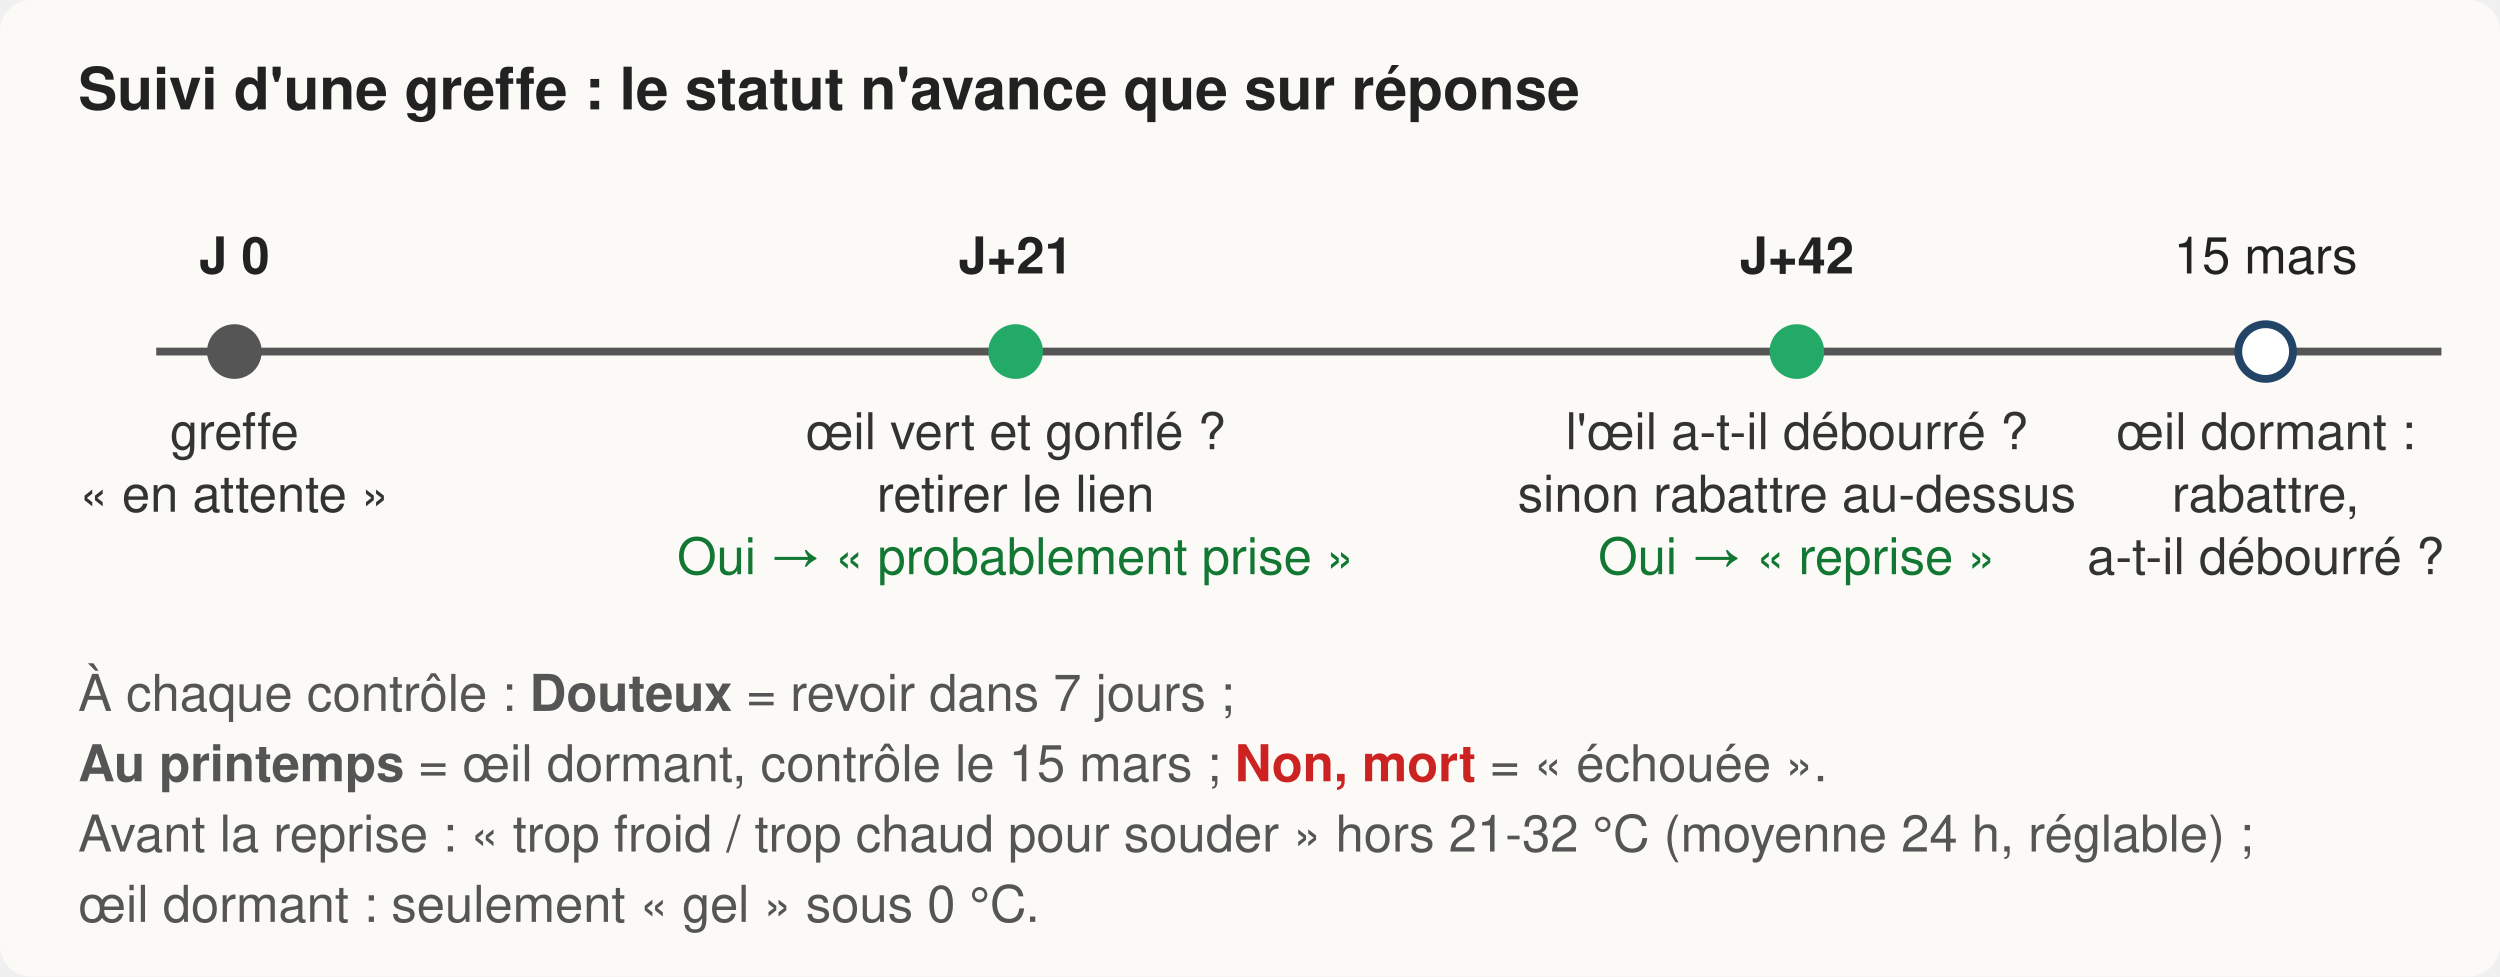
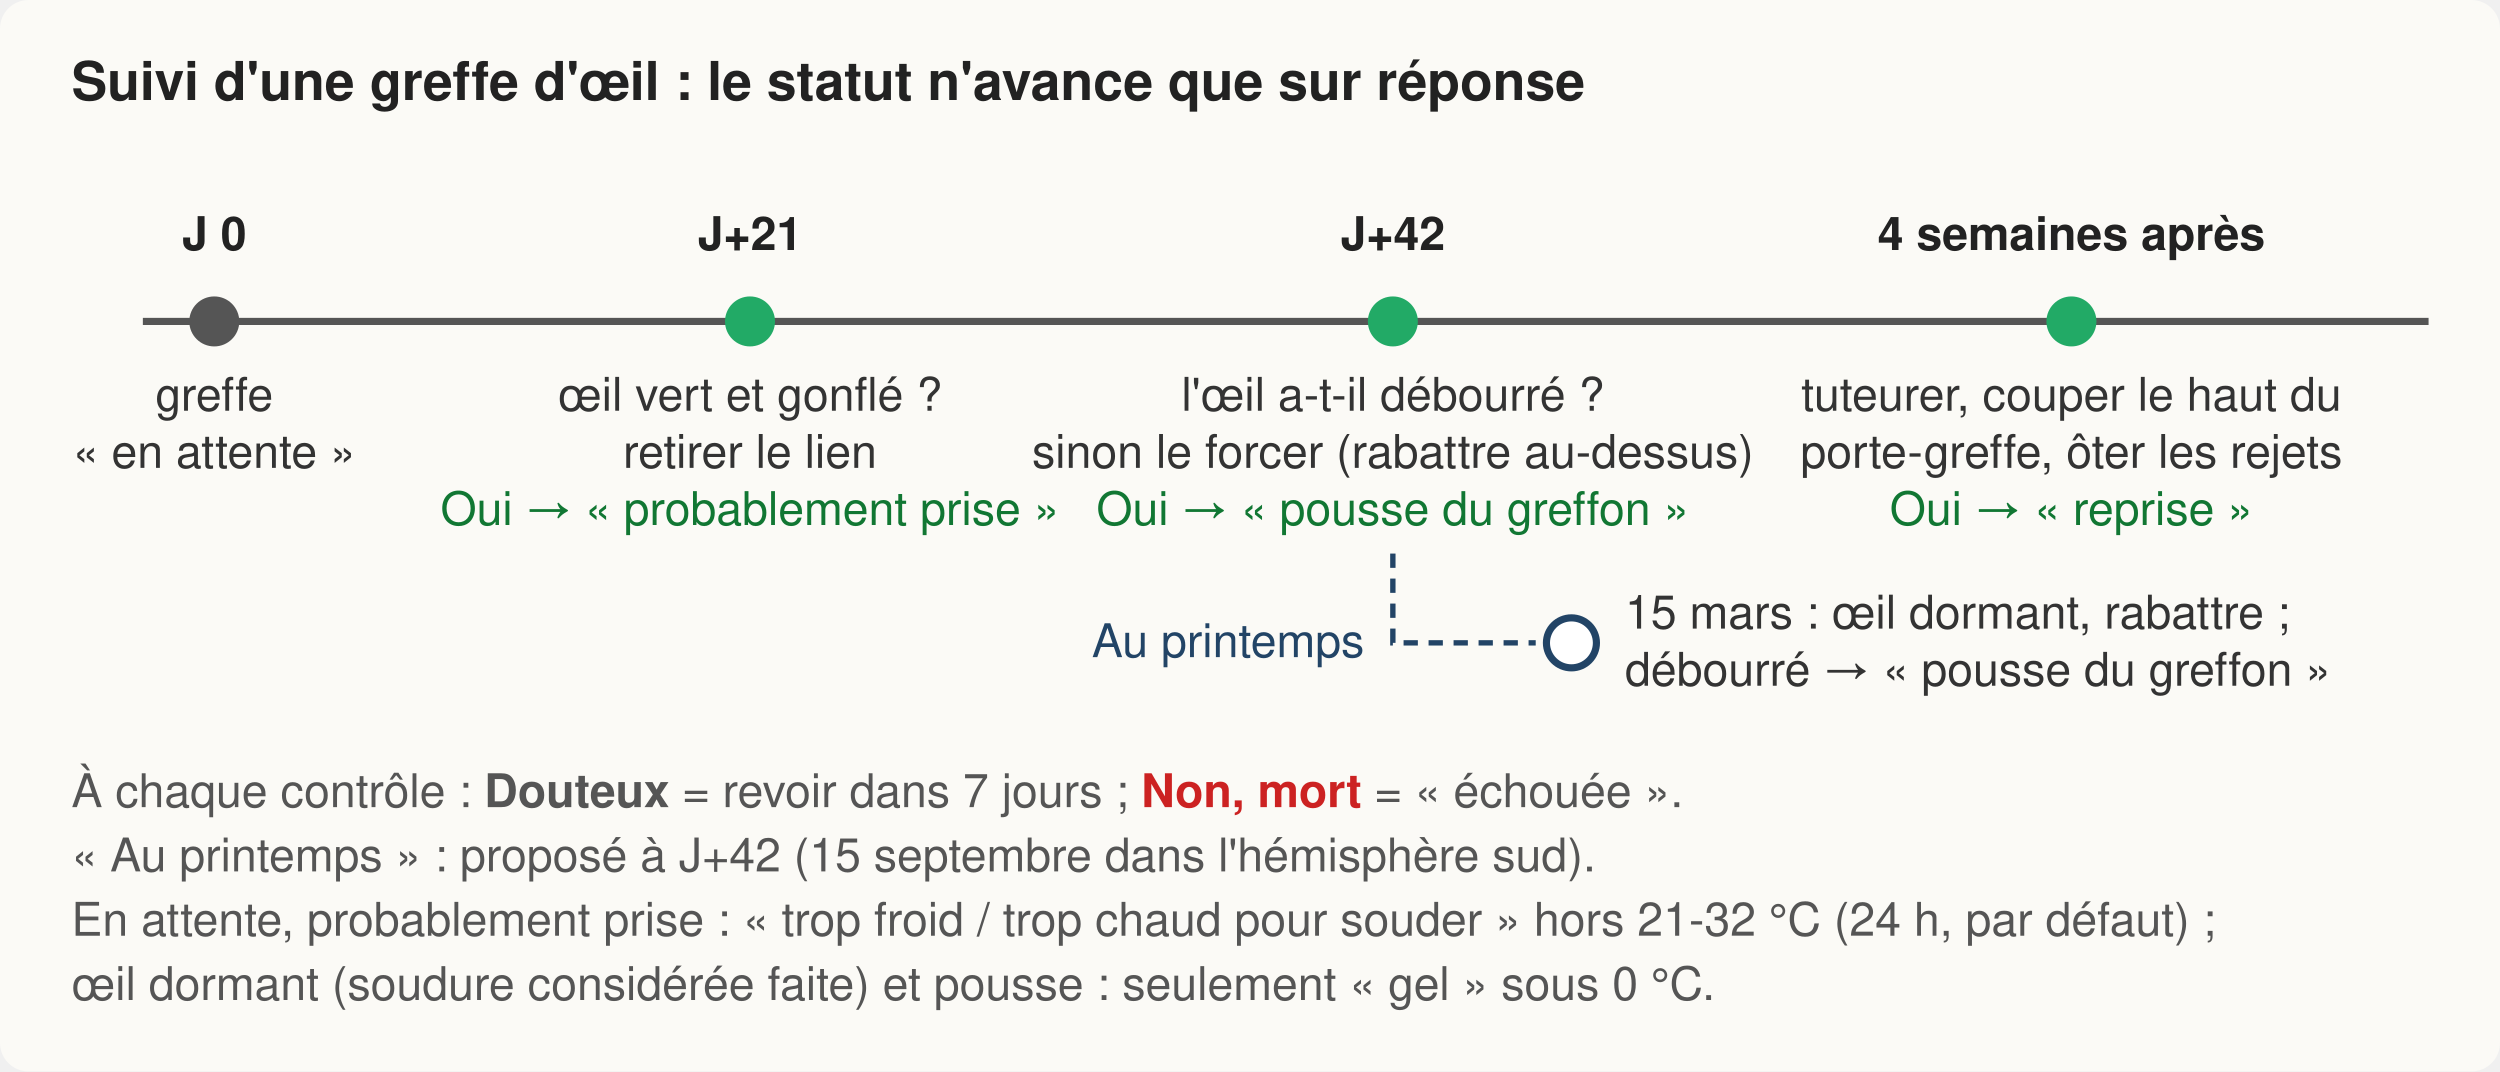
- <svg xmlns="http://www.w3.org/2000/svg" viewBox="0 0 640 250" width="640" font-family="Helvetica, Arial, sans-serif" font-size="13">
-   <rect width="640" height="250" rx="8" fill="#fbfaf6" />
-   <text x="20" y="28" font-size="15" font-weight="bold" fill="#222">Suivi d'une greffe : le statut n'avance que sur réponse</text>
-   <line x1="40" y1="90" x2="625" y2="90" stroke="#555" stroke-width="2" />
+ <svg xmlns="http://www.w3.org/2000/svg" viewBox="0 0 700 300" width="700" font-family="Helvetica, Arial, sans-serif" font-size="13">
+   <rect width="700" height="300" rx="8" fill="#fbfaf6" />
+   <text x="20" y="28" font-size="15" font-weight="bold" fill="#222">Suivi d'une greffe d'œil : le statut n'avance que sur réponse</text>
+   <line x1="40" y1="90" x2="680" y2="90" stroke="#555" stroke-width="2" />
  <circle cx="60" cy="90" r="7" fill="#555" />
  <text x="60" y="70" text-anchor="middle" font-weight="bold" fill="#222">J 0</text>
  <text x="60" y="115" text-anchor="middle" fill="#333">greffe</text>
  <text x="60" y="131" text-anchor="middle" fill="#333">« en attente »</text>
-   <circle cx="260" cy="90" r="7" fill="#2a6" />
-   <text x="260" y="70" text-anchor="middle" font-weight="bold" fill="#222">J+21</text>
-   <text x="260" y="115" text-anchor="middle" fill="#333">œil vert et gonflé ?</text>
-   <text x="260" y="131" text-anchor="middle" fill="#333">retirer le lien</text>
-   <text x="260" y="147" text-anchor="middle" fill="#173">Oui → « probablement prise »</text>
-   <circle cx="460" cy="90" r="7" fill="#2a6" />
-   <text x="460" y="70" text-anchor="middle" font-weight="bold" fill="#222">J+42</text>
-   <text x="460" y="115" text-anchor="middle" fill="#333">l'œil a-t-il débourré ?</text>
-   <text x="460" y="131" text-anchor="middle" fill="#333">sinon rabattre au-dessus</text>
-   <text x="460" y="147" text-anchor="middle" fill="#173">Oui → « reprise »</text>
-   <text x="580" y="70" text-anchor="middle" fill="#222">15 mars</text>
-   <text x="580" y="115" text-anchor="middle" fill="#333">œil dormant :</text>
-   <text x="580" y="131" text-anchor="middle" fill="#333">rabattre,</text>
-   <text x="580" y="147" text-anchor="middle" fill="#333">a-t-il débourré ?</text>
-   <circle cx="580" cy="90" r="7" fill="#fff" stroke="#246" stroke-width="2" />
-   <text x="20" y="182" fill="#555">À chaque contrôle : <tspan font-weight="bold">Douteux</tspan> = revoir dans 7 jours ;</text>
-   <text x="20" y="200" fill="#555">
-     <tspan font-weight="bold">Au printemps</tspan> = œil dormant, contrôle le 15 mars ; <tspan font-weight="bold" fill="#c22">Non, mort</tspan> = « échouée ».</text>
-   <text x="20" y="218" fill="#555">Avant la reprise : « trop froid / trop chaud pour souder » hors 21-32 °C (moyenne 24 h, réglable) ;</text>
-   <text x="20" y="236" fill="#555">œil dormant : seulement « gel » sous 0 °C.</text>
+   <circle cx="210" cy="90" r="7" fill="#2a6" />
+   <text x="210" y="70" text-anchor="middle" font-weight="bold" fill="#222">J+21</text>
+   <text x="210" y="115" text-anchor="middle" fill="#333">œil vert et gonflé ?</text>
+   <text x="210" y="131" text-anchor="middle" fill="#333">retirer le lien</text>
+   <text x="210" y="147" text-anchor="middle" fill="#173">Oui → « probablement prise »</text>
+   <circle cx="390" cy="90" r="7" fill="#2a6" />
+   <text x="390" y="70" text-anchor="middle" font-weight="bold" fill="#222">J+42</text>
+   <text x="390" y="115" text-anchor="middle" fill="#333">l'œil a-t-il débourré ?</text>
+   <text x="390" y="131" text-anchor="middle" fill="#333">sinon le forcer (rabattre au-dessus)</text>
+   <text x="390" y="147" text-anchor="middle" fill="#173">Oui → « pousse du greffon »</text>
+   <circle cx="580" cy="90" r="7" fill="#2a6" />
+   <text x="580" y="70" text-anchor="middle" font-weight="bold" fill="#222">4 semaines après</text>
+   <text x="580" y="115" text-anchor="middle" fill="#333">tuteurer, couper le haut du</text>
+   <text x="580" y="131" text-anchor="middle" fill="#333">porte-greffe, ôter les rejets</text>
+   <text x="580" y="147" text-anchor="middle" fill="#173">Oui → « reprise »</text>
+   <path d="M390 155 V180 H430" fill="none" stroke="#246" stroke-width="1.5" stroke-dasharray="4 3" />
+   <circle cx="440" cy="180" r="7" fill="#fff" stroke="#246" stroke-width="2" />
+   <text x="382" y="184" text-anchor="end" fill="#246">Au printemps</text>
+   <text x="455" y="176" fill="#333">15 mars : œil dormant, rabattre ;</text>
+   <text x="455" y="192" fill="#333">débourré → « pousse du greffon »</text>
+   <text x="20" y="226" fill="#555">À chaque contrôle : <tspan font-weight="bold">Douteux</tspan> = revoir dans 7 jours ; <tspan font-weight="bold" fill="#c22">Non, mort</tspan> = « échouée ».</text>
+   <text x="20" y="244" fill="#555">« Au printemps » : proposé à J+42 (15 septembre dans l'hémisphère sud).</text>
+   <text x="20" y="262" fill="#555">En attente, probablement prise : « trop froid / trop chaud pour souder » hors 21-32 °C (24 h, par défaut) ;</text>
+   <text x="20" y="280" fill="#555">œil dormant (soudure considérée faite) et pousse : seulement « gel » sous 0 °C.</text>
</svg>
